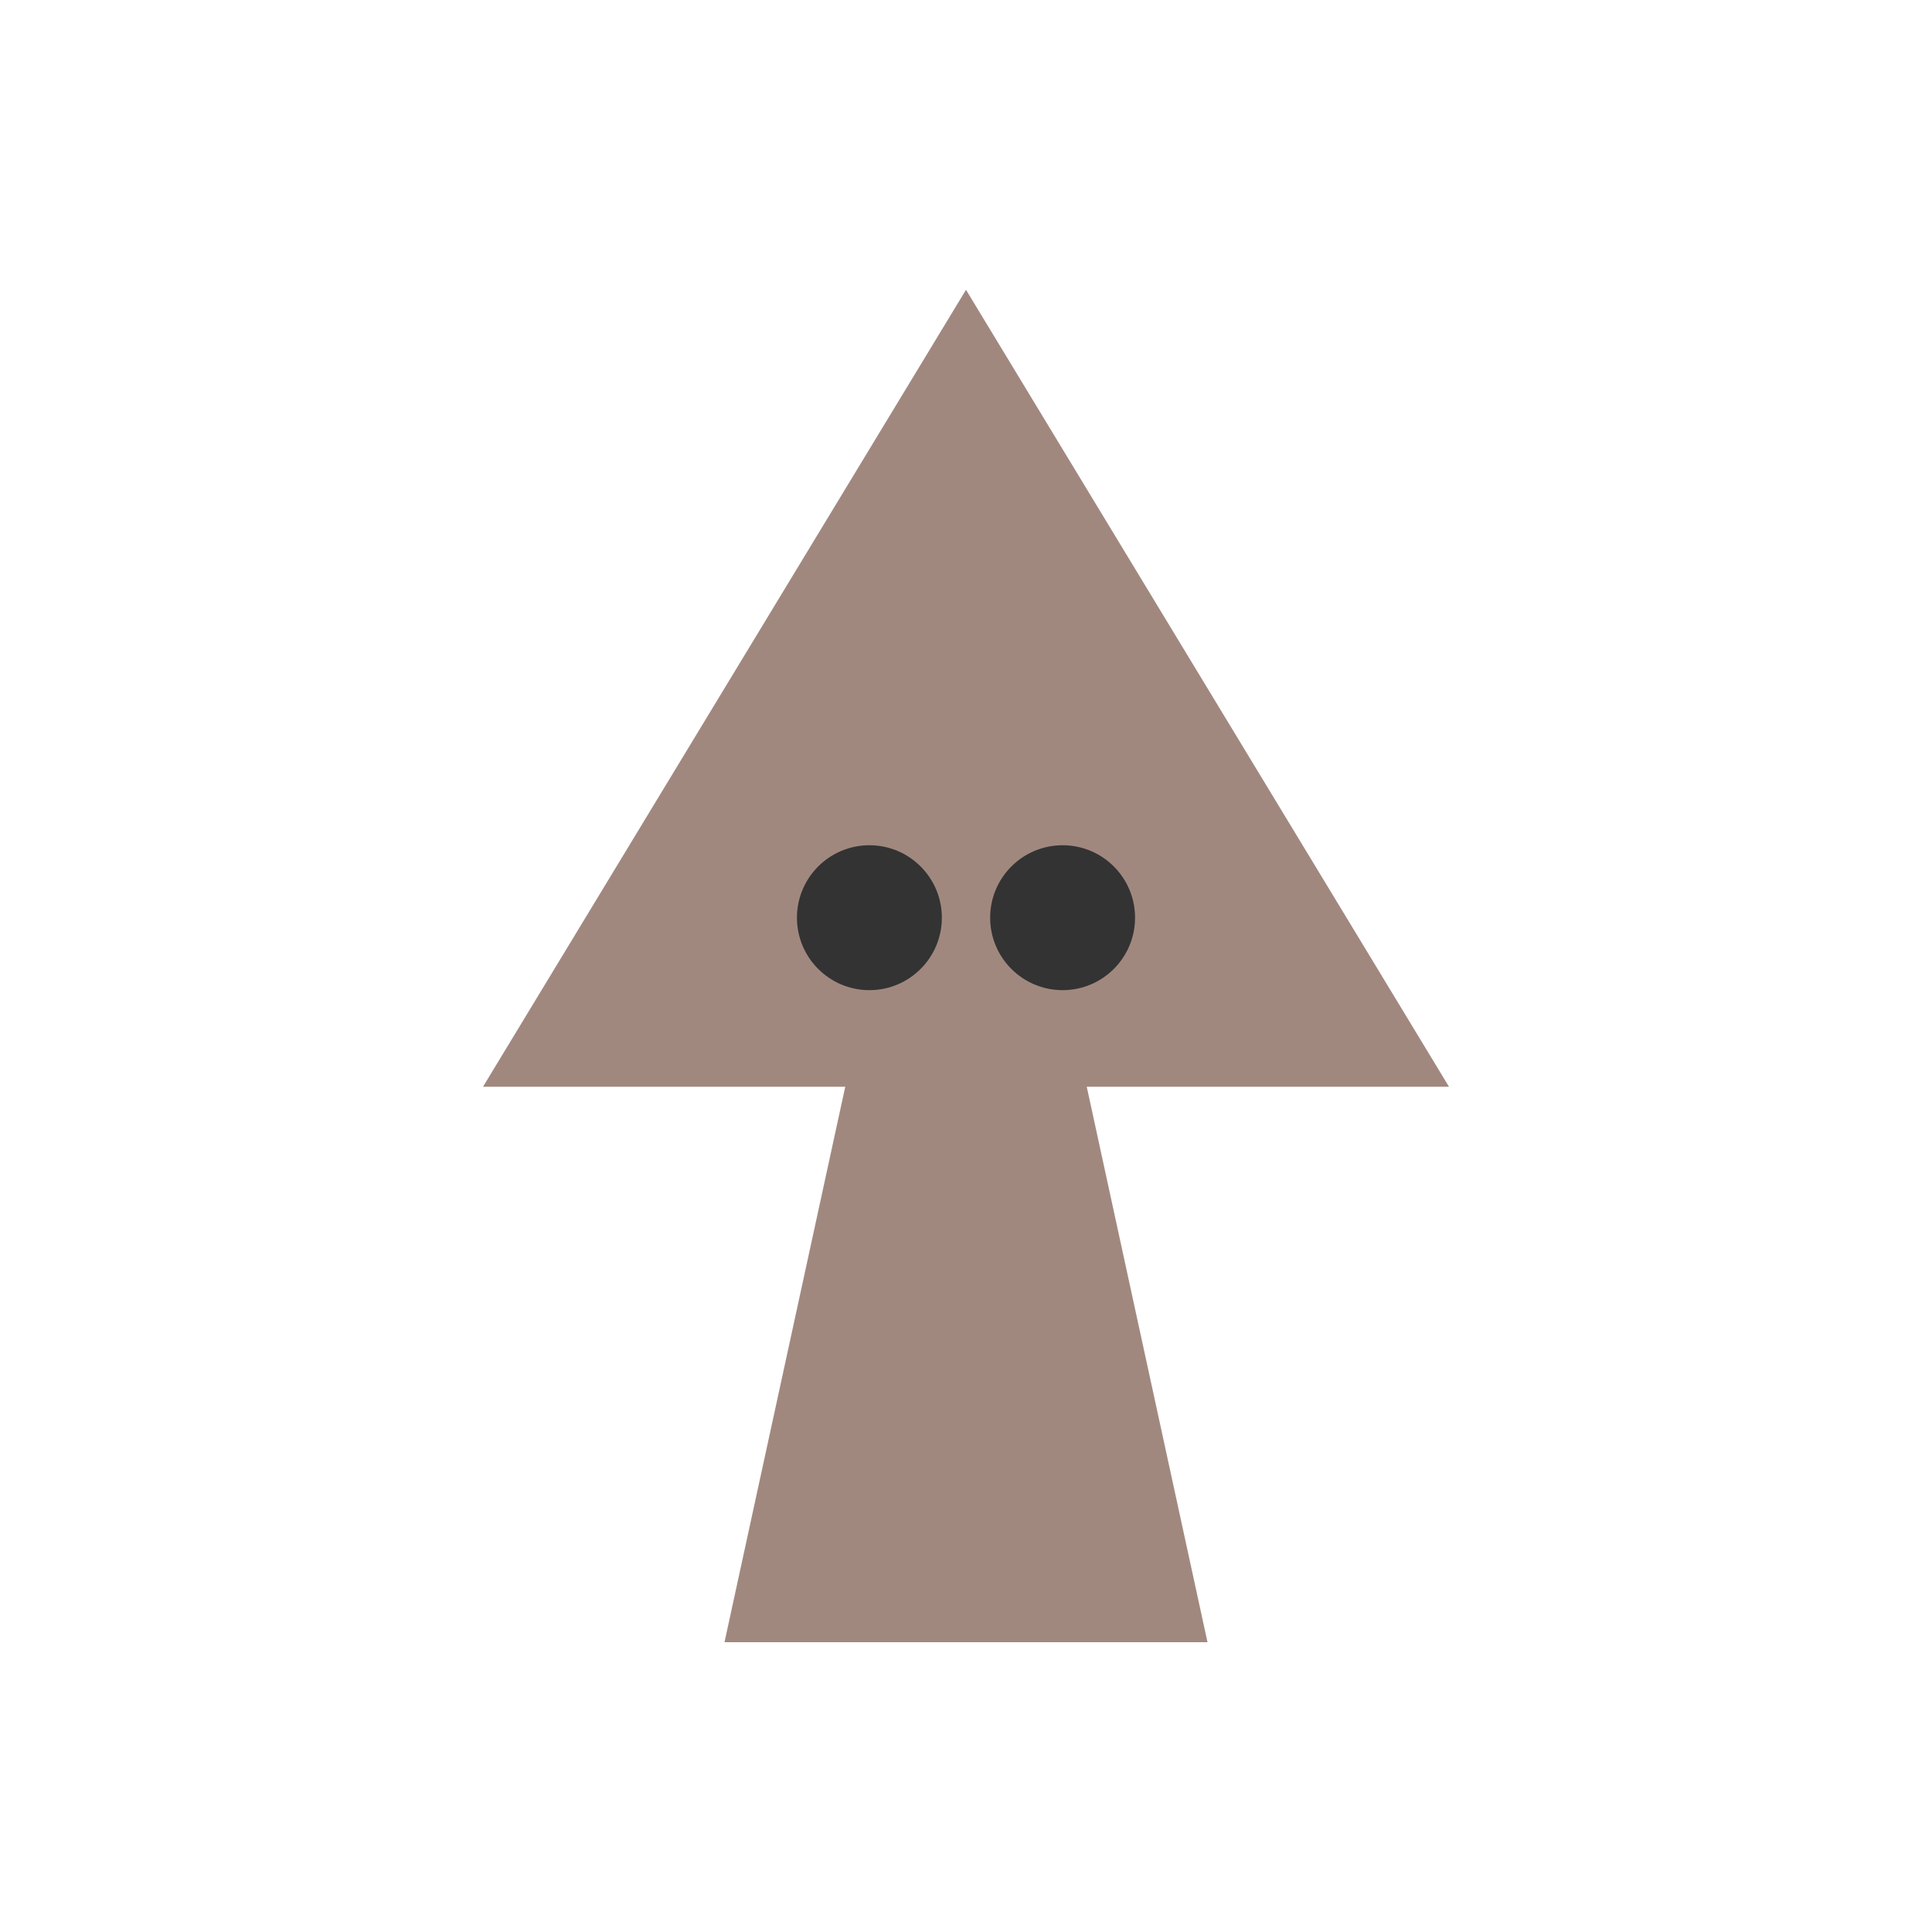
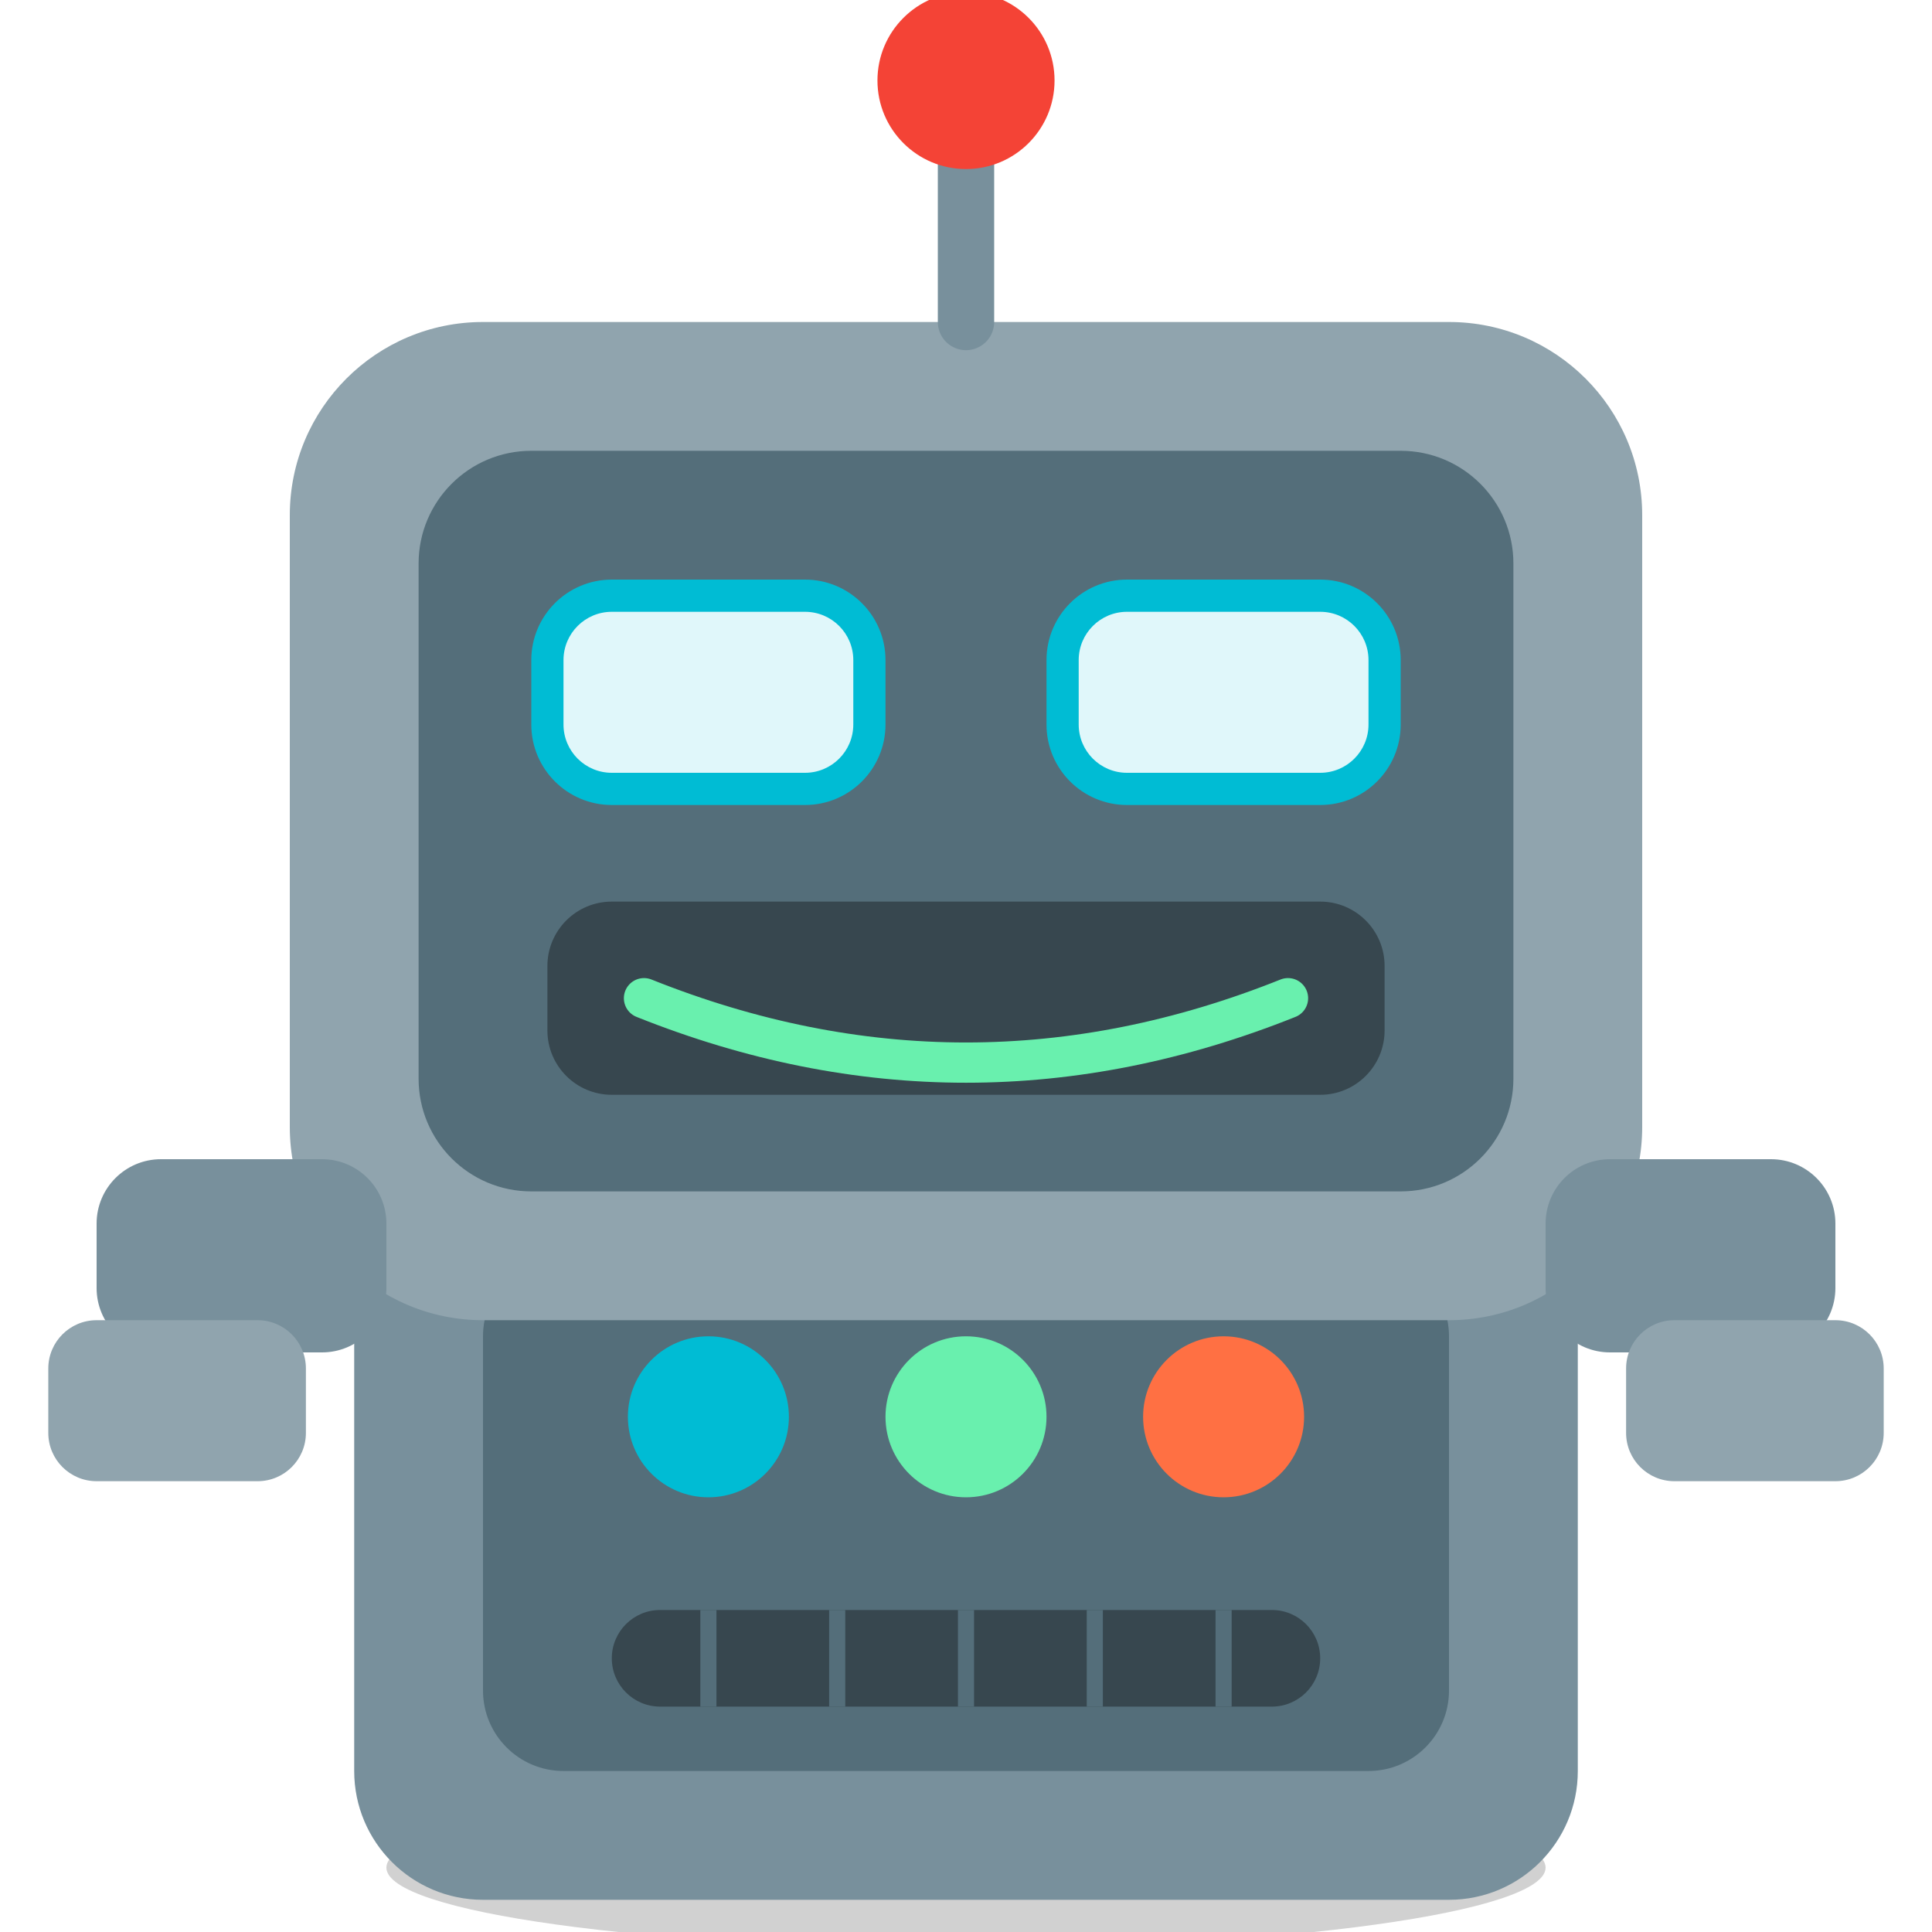
- <svg xmlns="http://www.w3.org/2000/svg" viewBox="0 0 80 80" width="80" height="80">
-   <path d="M40 12 L60 45 L45 45 L50 68 L30 68 L35 45 L20 45 Z" fill="#A1887F" />
-   <circle cx="36" cy="38" r="3" fill="#333" />
-   <circle cx="44" cy="38" r="3" fill="#333" />
+ <svg xmlns="http://www.w3.org/2000/svg" viewBox="0 0 120 120" width="120" height="120">
+   <ellipse cx="60" cy="116" rx="36" ry="5" fill="rgba(0,0,0,0.18)" />
+   <rect x="22" y="70" width="76" height="48" rx="8" fill="#78909C" />
+   <rect x="30" y="78" width="60" height="32" rx="5" fill="#546E7A" />
+   <circle cx="44" cy="88" r="5" fill="#00BCD4" />
+   <circle cx="60" cy="88" r="5" fill="#69F0AE" />
+   <circle cx="76" cy="88" r="5" fill="#FF7043" />
+   <rect x="38" y="100" width="44" height="6" rx="3" fill="#37474F" />
+   <line x1="44" y1="100" x2="44" y2="106" stroke="#546E7A" stroke-width="1" />
+   <line x1="52" y1="100" x2="52" y2="106" stroke="#546E7A" stroke-width="1" />
+   <line x1="60" y1="100" x2="60" y2="106" stroke="#546E7A" stroke-width="1" />
+   <line x1="68" y1="100" x2="68" y2="106" stroke="#546E7A" stroke-width="1" />
+   <line x1="76" y1="100" x2="76" y2="106" stroke="#546E7A" stroke-width="1" />
+   <rect x="50" y="60" width="20" height="13" rx="4" fill="#90A4AE" />
+   <rect x="18" y="20" width="84" height="62" rx="12" fill="#90A4AE" />
+   <rect x="26" y="28" width="68" height="46" rx="7" fill="#546E7A" />
+   <rect x="33" y="36" width="22" height="14" rx="5" fill="#00BCD4" />
+   <rect x="65" y="36" width="22" height="14" rx="5" fill="#00BCD4" />
+   <rect x="35" y="38" width="18" height="10" rx="3" fill="#E0F7FA" />
+   <rect x="67" y="38" width="18" height="10" rx="3" fill="#E0F7FA" />
+   <rect x="34" y="56" width="52" height="12" rx="4" fill="#37474F" />
+   <path d="M40 62 Q60 70 80 62" fill="none" stroke="#69F0AE" stroke-width="2.5" stroke-linecap="round" />
+   <line x1="60" y1="20" x2="60" y2="6" stroke="#78909C" stroke-width="3.5" stroke-linecap="round" />
+   <circle cx="60" cy="5" r="5.5" fill="#F44336" />
+   <rect x="6" y="72" width="18" height="12" rx="4" fill="#78909C" />
+   <rect x="96" y="72" width="18" height="12" rx="4" fill="#78909C" />
+   <rect x="3" y="82" width="16" height="10" rx="3" fill="#90A4AE" />
+   <rect x="101" y="82" width="16" height="10" rx="3" fill="#90A4AE" />
</svg>
